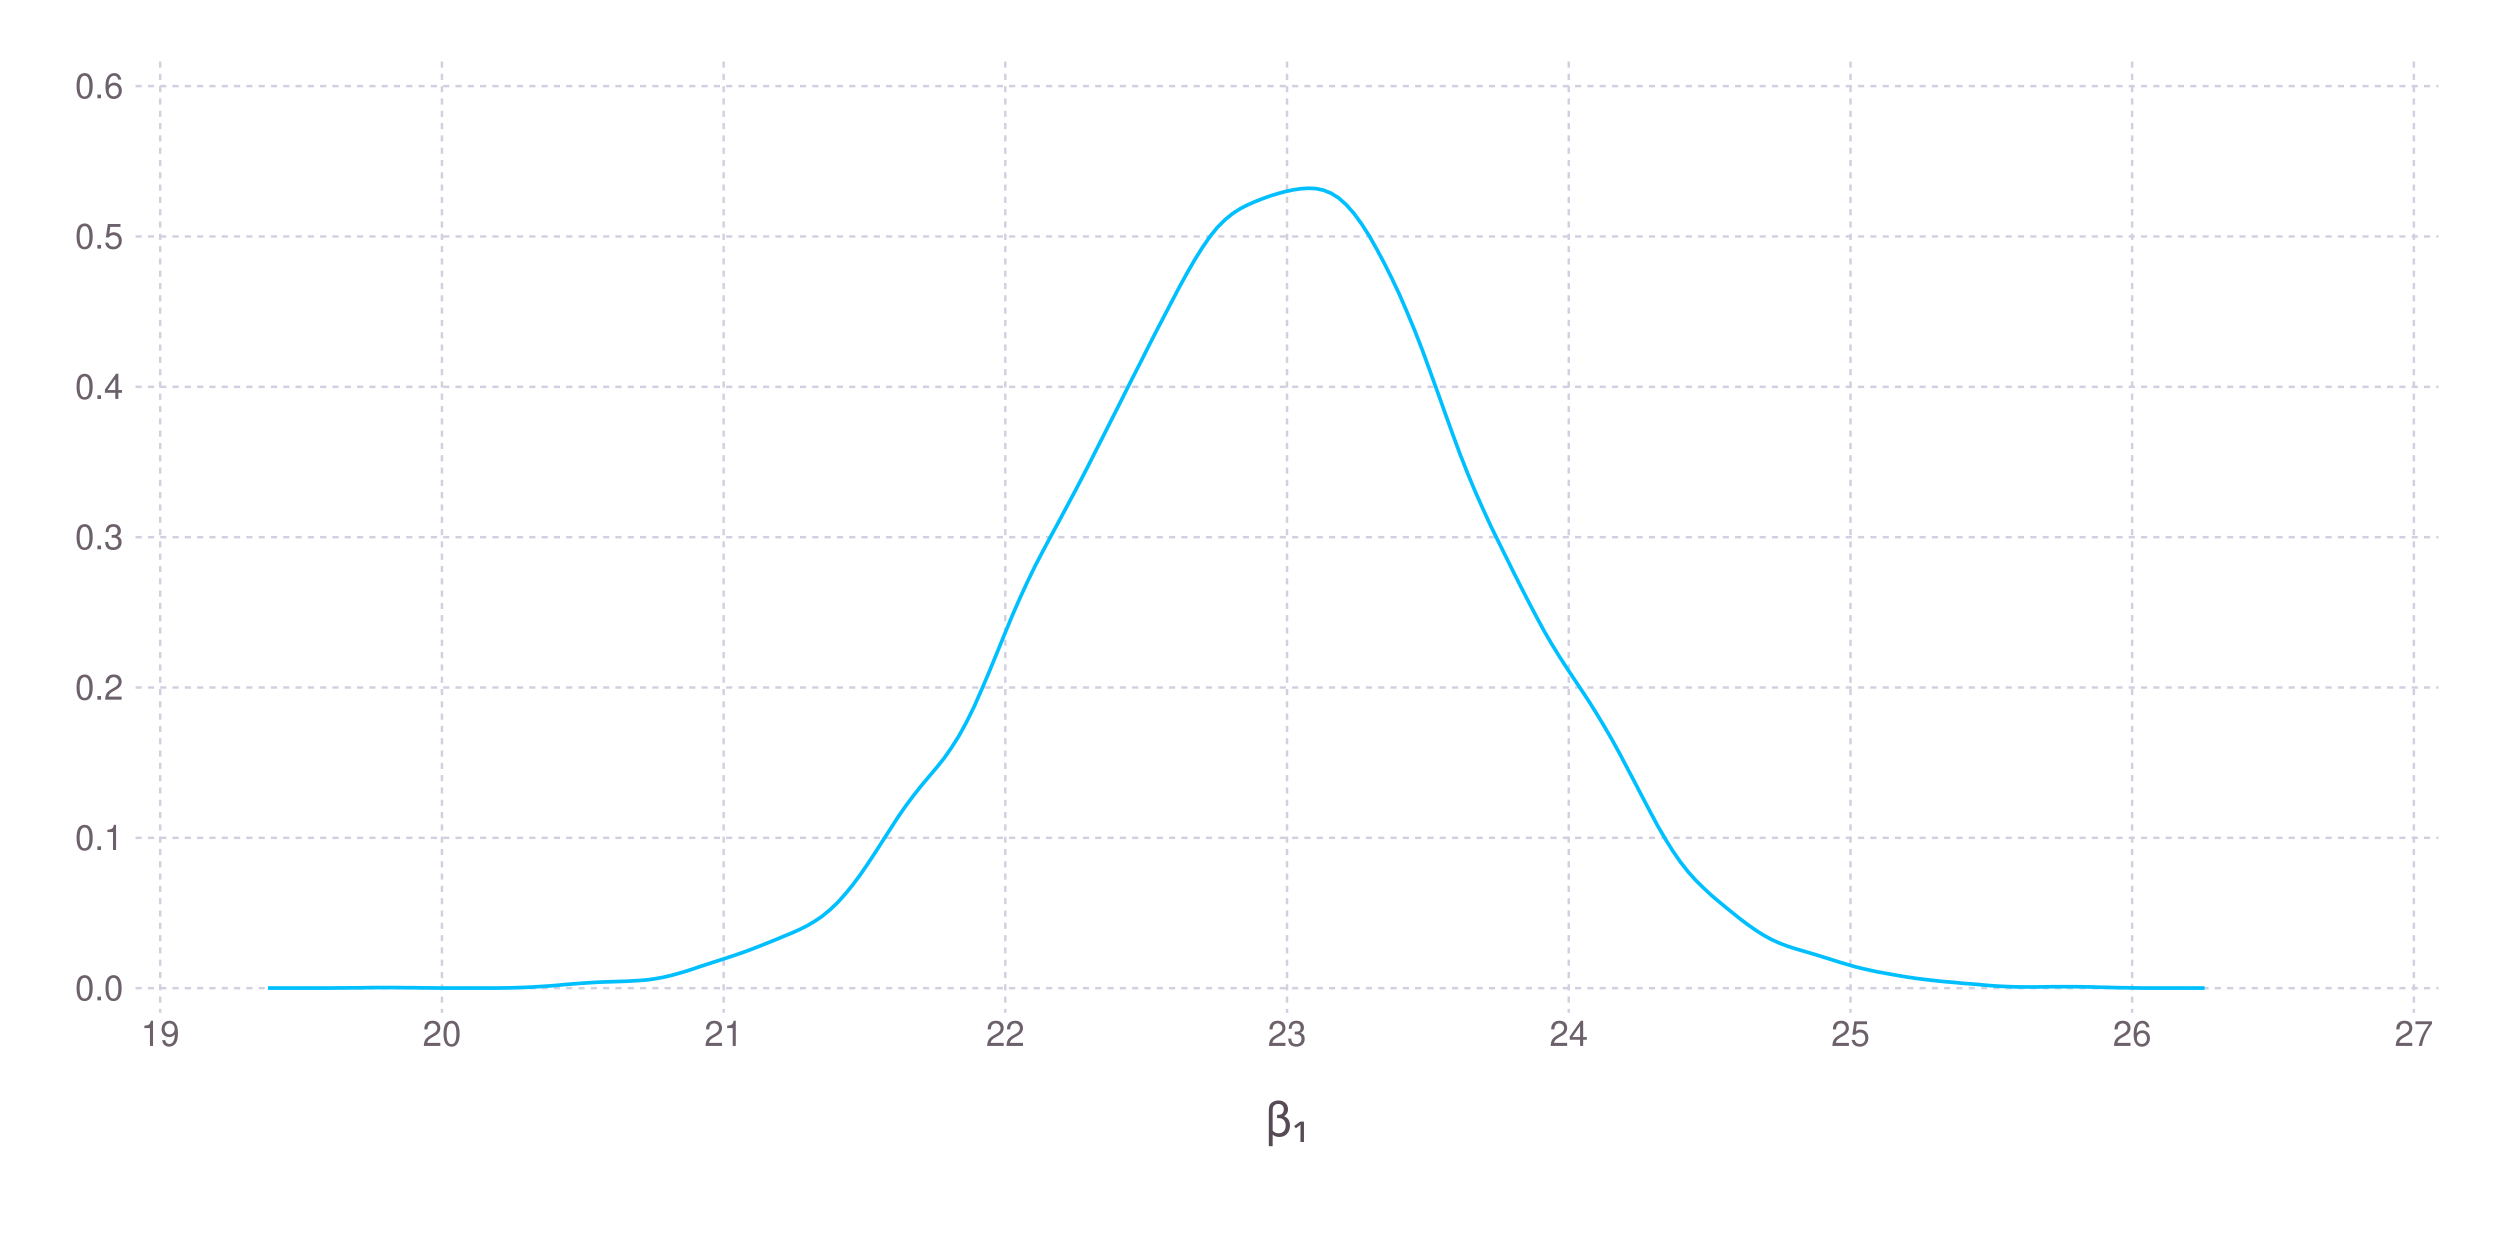
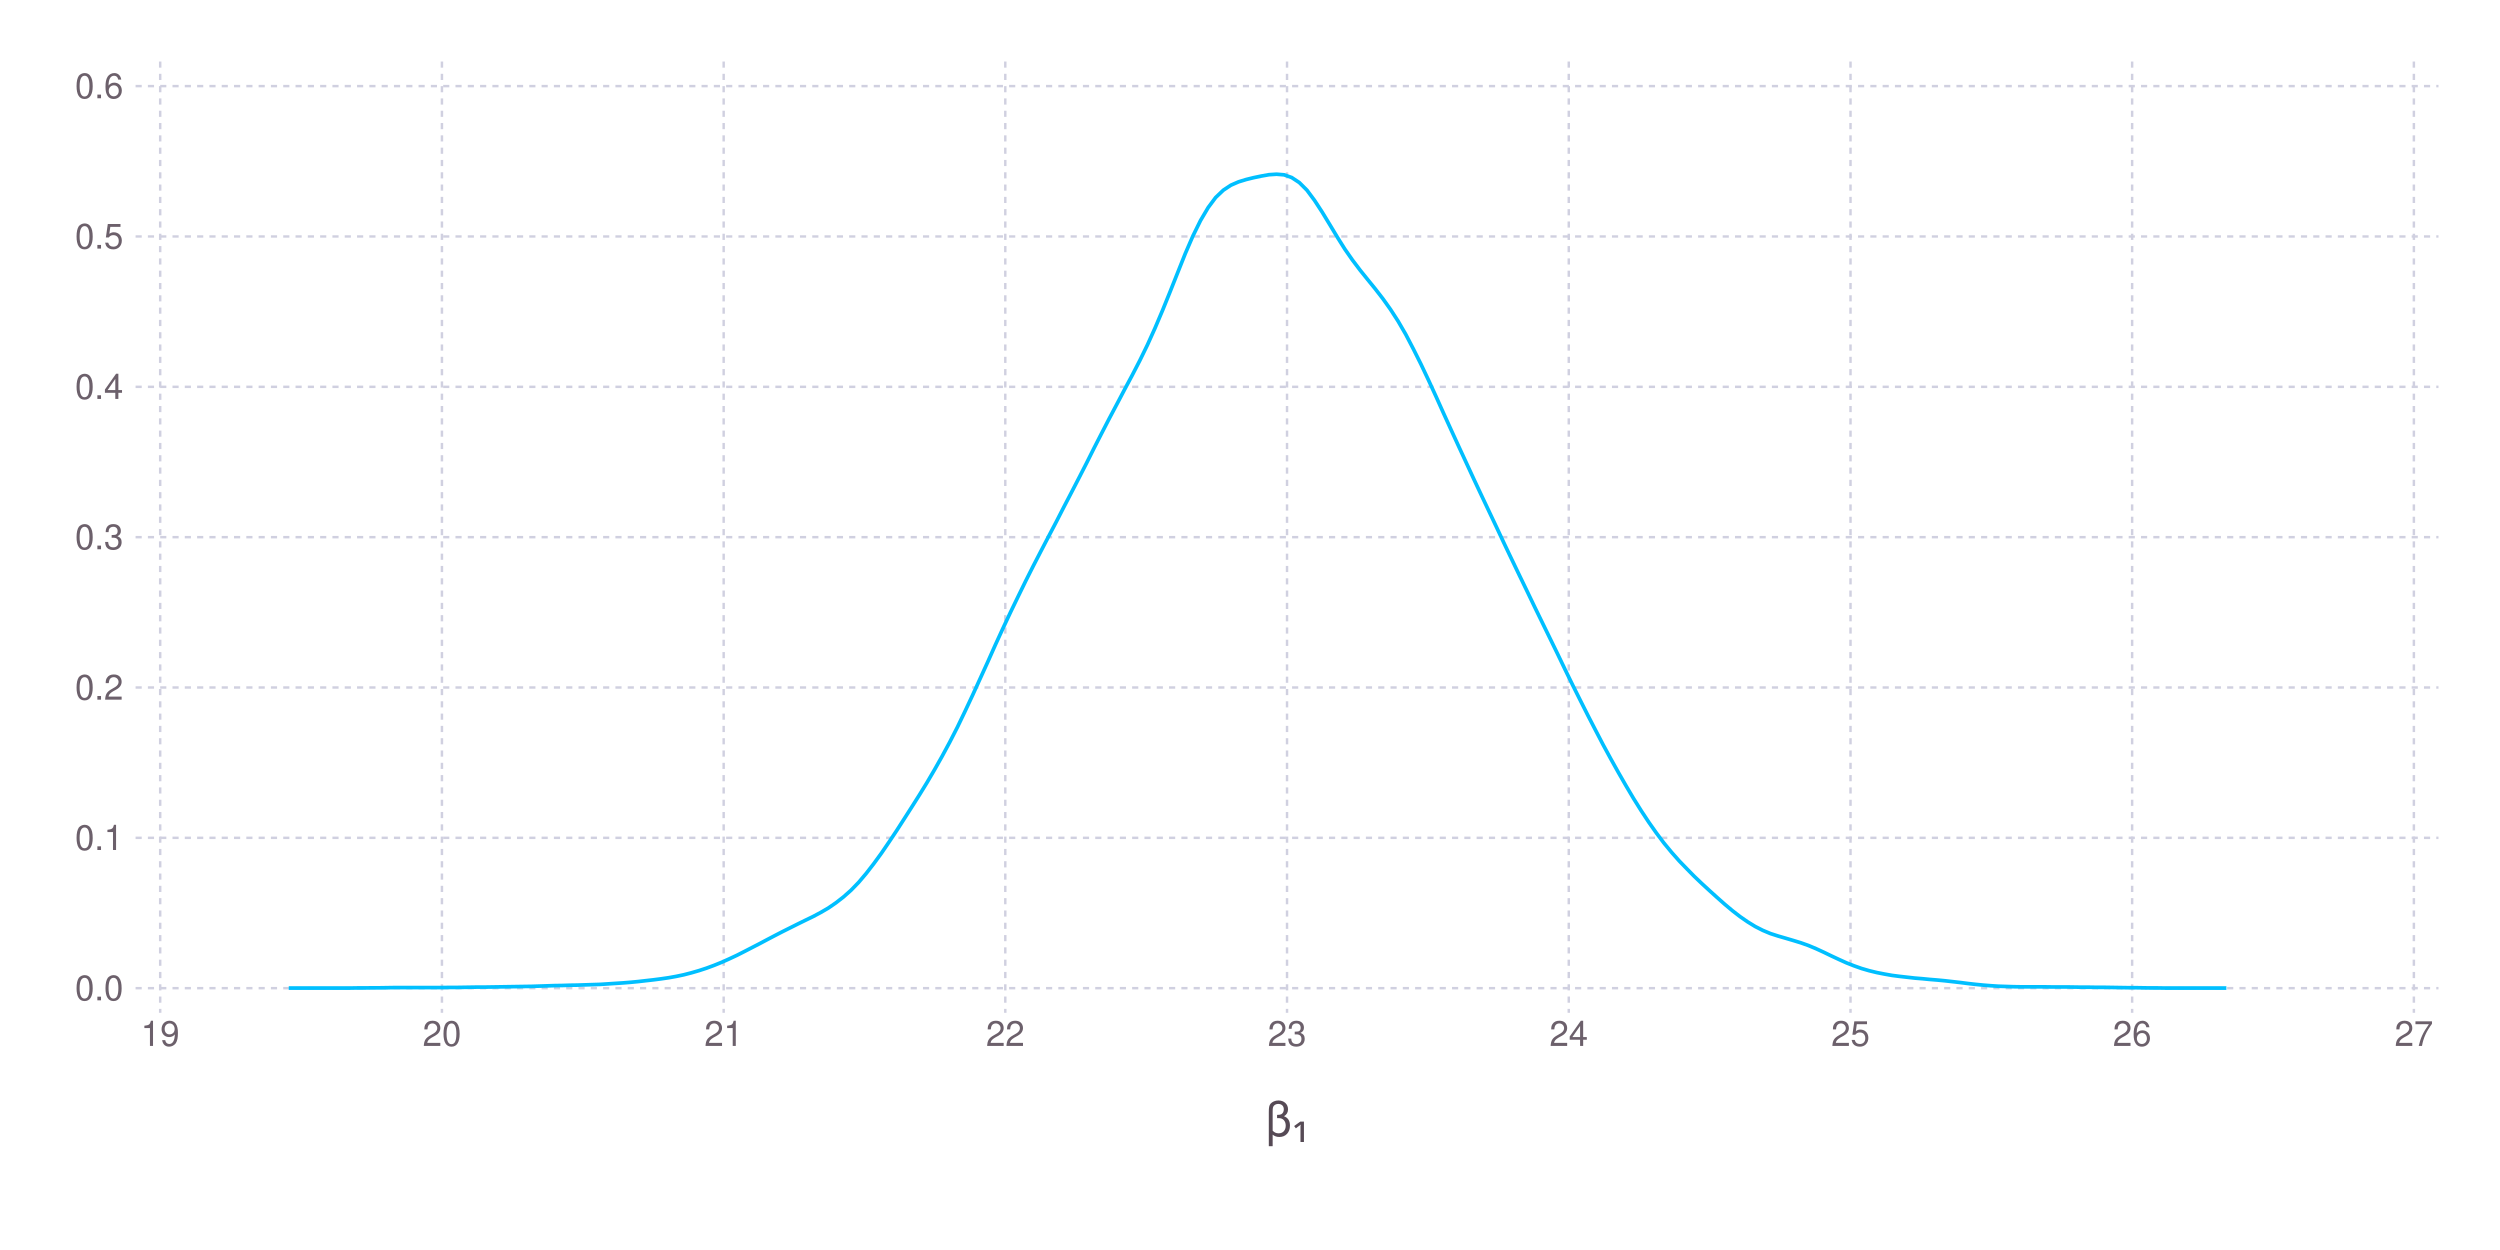
<svg xmlns="http://www.w3.org/2000/svg" version="1.2" width="203.2mm" height="101.6mm" viewBox="0 0 203.2 101.6" stroke="none" fill="#000000" stroke-width="0.3" font-size="3.88">
-   <g class="plotroot xscalable yscalable" id="img-abfcda8b-1">
-     <g font-size="3.88" font-family="'PT Sans','Helvetica Neue','Helvetica',sans-serif" fill="#564A55" stroke="#000000" stroke-opacity="0.000" id="img-abfcda8b-2">
+   <g class="plotroot xscalable yscalable" id="img-3de6bd06-1">
+     <g font-size="3.88" font-family="'PT Sans','Helvetica Neue','Helvetica',sans-serif" fill="#564A55" stroke="#000000" stroke-opacity="0.000" id="img-3de6bd06-2">
      <text x="104.61" y="89.99" text-anchor="middle" dy="0.6em">β₁</text>
    </g>
-     <g class="guide xlabels" font-size="2.82" font-family="'PT Sans Caption','Helvetica Neue','Helvetica',sans-serif" fill="#6C606B" id="img-abfcda8b-3">
+     <g class="guide xlabels" font-size="2.82" font-family="'PT Sans Caption','Helvetica Neue','Helvetica',sans-serif" fill="#6C606B" id="img-3de6bd06-3">
      <text x="13.02" y="83.32" text-anchor="middle" dy="0.6em">19</text>
      <text x="35.92" y="83.32" text-anchor="middle" dy="0.6em">20</text>
      <text x="58.82" y="83.32" text-anchor="middle" dy="0.6em">21</text>
      <text x="81.71" y="83.32" text-anchor="middle" dy="0.6em">22</text>
      <text x="104.61" y="83.32" text-anchor="middle" dy="0.6em">23</text>
      <text x="127.51" y="83.32" text-anchor="middle" dy="0.6em">24</text>
      <text x="150.41" y="83.32" text-anchor="middle" dy="0.6em">25</text>
      <text x="173.3" y="83.32" text-anchor="middle" dy="0.6em">26</text>
      <text x="196.2" y="83.32" text-anchor="middle" dy="0.6em">27</text>
    </g>
-     <g clip-path="url(#img-abfcda8b-4)">
-       <g id="img-abfcda8b-5">
-         <g pointer-events="visible" opacity="1" fill="#000000" fill-opacity="0.000" stroke="#000000" stroke-opacity="0.000" class="guide background" id="img-abfcda8b-6">
+     <g clip-path="url(#img-3de6bd06-4)">
+       <g id="img-3de6bd06-5">
+         <g pointer-events="visible" opacity="1" fill="#000000" fill-opacity="0.000" stroke="#000000" stroke-opacity="0.000" class="guide background" id="img-3de6bd06-6">
          <rect x="11.02" y="5" width="187.18" height="77.32" />
        </g>
-         <g class="guide ygridlines xfixed" stroke-dasharray="0.5,0.5" stroke-width="0.2" stroke="#D0D0E0" id="img-abfcda8b-7">
+         <g class="guide ygridlines xfixed" stroke-dasharray="0.5,0.5" stroke-width="0.2" stroke="#D0D0E0" id="img-3de6bd06-7">
          <path fill="none" d="M11.02,80.32 L 198.2 80.32" />
          <path fill="none" d="M11.02,68.1 L 198.2 68.1" />
          <path fill="none" d="M11.02,55.88 L 198.2 55.88" />
          <path fill="none" d="M11.02,43.66 L 198.2 43.66" />
          <path fill="none" d="M11.02,31.44 L 198.2 31.44" />
          <path fill="none" d="M11.02,19.22 L 198.2 19.22" />
          <path fill="none" d="M11.02,7 L 198.2 7" />
        </g>
-         <g class="guide xgridlines yfixed" stroke-dasharray="0.5,0.5" stroke-width="0.2" stroke="#D0D0E0" id="img-abfcda8b-8">
+         <g class="guide xgridlines yfixed" stroke-dasharray="0.5,0.5" stroke-width="0.2" stroke="#D0D0E0" id="img-3de6bd06-8">
          <path fill="none" d="M13.02,5 L 13.02 82.32" />
          <path fill="none" d="M35.92,5 L 35.92 82.32" />
          <path fill="none" d="M58.82,5 L 58.82 82.32" />
          <path fill="none" d="M81.71,5 L 81.71 82.32" />
          <path fill="none" d="M104.61,5 L 104.61 82.32" />
          <path fill="none" d="M127.51,5 L 127.51 82.32" />
          <path fill="none" d="M150.41,5 L 150.41 82.32" />
          <path fill="none" d="M173.3,5 L 173.3 82.32" />
          <path fill="none" d="M196.2,5 L 196.2 82.32" />
        </g>
-         <g class="plotpanel" id="img-abfcda8b-9">
-           <g stroke-width="0.3" fill="#000000" fill-opacity="0.000" class="geometry" id="img-abfcda8b-10">
-             <g stroke-dasharray="none" stroke="#00BFFF" id="img-abfcda8b-11">
-               <path fill="none" d="M21.78,80.31 L 22.4 80.31 23.01 80.31 23.63 80.31 24.25 80.31 24.86 80.31 25.48 80.31 26.1 80.31 26.72 80.31 27.33 80.3 27.95 80.3 28.57 80.29 29.19 80.29 29.8 80.28 30.42 80.27 31.04 80.27 31.65 80.27 32.27 80.27 32.89 80.28 33.51 80.28 34.12 80.29 34.74 80.3 35.36 80.3 35.98 80.31 36.59 80.31 37.21 80.31 37.83 80.31 38.44 80.31 39.06 80.31 39.68 80.31 40.3 80.31 40.91 80.3 41.53 80.29 42.15 80.27 42.77 80.25 43.38 80.22 44 80.18 44.62 80.14 45.24 80.09 45.85 80.03 46.47 79.98 47.09 79.93 47.7 79.89 48.32 79.85 48.94 79.82 49.56 79.8 50.17 79.78 50.79 79.76 51.41 79.73 52.03 79.69 52.64 79.64 53.26 79.55 53.88 79.44 54.49 79.3 55.11 79.13 55.73 78.95 56.35 78.75 56.96 78.54 57.58 78.34 58.2 78.14 58.82 77.94 59.43 77.74 60.05 77.53 60.67 77.31 61.28 77.08 61.9 76.84 62.52 76.59 63.14 76.34 63.75 76.08 64.37 75.83 64.99 75.55 65.61 75.24 66.22 74.88 66.84 74.46 67.46 73.95 68.08 73.36 68.69 72.68 69.31 71.92 69.93 71.09 70.54 70.2 71.16 69.26 71.78 68.29 72.4 67.33 73.01 66.38 73.63 65.49 74.25 64.66 74.87 63.88 75.48 63.15 76.1 62.42 76.72 61.65 77.33 60.78 77.95 59.8 78.57 58.67 79.19 57.41 79.8 56.02 80.42 54.56 81.04 53.05 81.66 51.53 82.27 50.05 82.89 48.63 83.51 47.29 84.12 46.03 84.74 44.84 85.36 43.68 85.98 42.54 86.59 41.4 87.21 40.24 87.83 39.06 88.45 37.86 89.06 36.65 89.68 35.43 90.3 34.2 90.92 32.98 91.53 31.76 92.15 30.53 92.77 29.32 93.38 28.1 94 26.89 94.62 25.7 95.24 24.51 95.85 23.35 96.47 22.22 97.09 21.14 97.71 20.15 98.32 19.26 98.94 18.49 99.56 17.87 100.17 17.37 100.79 16.97 101.41 16.65 102.03 16.38 102.64 16.14 103.26 15.92 103.88 15.73 104.5 15.56 105.11 15.43 105.73 15.34 106.35 15.3 106.96 15.33 107.58 15.46 108.2 15.71 108.82 16.1 109.43 16.65 110.05 17.35 110.67 18.2 111.29 19.17 111.9 20.25 112.52 21.41 113.14 22.65 113.76 23.97 114.37 25.38 114.99 26.87 115.61 28.46 116.22 30.13 116.84 31.85 117.46 33.59 118.08 35.31 118.69 36.96 119.31 38.53 119.93 40.01 120.55 41.4 121.16 42.73 121.78 44 122.4 45.25 123.01 46.49 123.63 47.72 124.25 48.93 124.87 50.11 125.48 51.24 126.1 52.31 126.72 53.32 127.34 54.28 127.95 55.2 128.57 56.13 129.19 57.07 129.8 58.05 130.42 59.08 131.04 60.15 131.66 61.28 132.27 62.44 132.89 63.62 133.51 64.81 134.13 65.99 134.74 67.13 135.36 68.2 135.98 69.19 136.59 70.07 137.21 70.86 137.83 71.55 138.45 72.16 139.06 72.73 139.68 73.26 140.3 73.77 140.92 74.27 141.53 74.76 142.15 75.22 142.77 75.65 143.39 76.04 144 76.37 144.62 76.65 145.24 76.89 145.85 77.09 146.47 77.27 147.09 77.45 147.71 77.64 148.32 77.83 148.94 78.02 149.56 78.22 150.18 78.4 150.79 78.58 151.41 78.73 152.03 78.87 152.64 79 153.26 79.11 153.88 79.22 154.5 79.33 155.11 79.43 155.73 79.52 156.35 79.6 156.97 79.67 157.58 79.74 158.2 79.8 158.82 79.85 159.43 79.91 160.05 79.96 160.67 80.01 161.29 80.07 161.9 80.12 162.52 80.16 163.14 80.19 163.76 80.21 164.37 80.22 164.99 80.22 165.61 80.22 166.23 80.21 166.84 80.2 167.46 80.2 168.08 80.2 168.69 80.2 169.31 80.21 169.93 80.22 170.55 80.24 171.16 80.25 171.78 80.27 172.4 80.28 173.02 80.29 173.63 80.3 174.25 80.31 174.87 80.31 175.48 80.31 176.1 80.31 176.72 80.31 177.34 80.31 177.95 80.31 178.57 80.31 179.19 80.31" />
+         <g class="plotpanel" id="img-3de6bd06-9">
+           <g stroke-width="0.3" fill="#000000" fill-opacity="0.000" class="geometry" id="img-3de6bd06-10">
+             <g stroke-dasharray="none" stroke="#00BFFF" id="img-3de6bd06-11">
+               <path fill="none" d="M23.47,80.31 L 24.08 80.31 24.7 80.31 25.32 80.31 25.94 80.31 26.55 80.31 27.17 80.31 27.79 80.31 28.41 80.31 29.02 80.3 29.64 80.3 30.26 80.29 30.88 80.29 31.5 80.28 32.11 80.27 32.73 80.27 33.35 80.27 33.97 80.27 34.58 80.27 35.2 80.27 35.82 80.27 36.44 80.26 37.05 80.26 37.67 80.25 38.29 80.24 38.91 80.23 39.52 80.23 40.14 80.22 40.76 80.21 41.38 80.2 41.99 80.19 42.61 80.18 43.23 80.17 43.85 80.15 44.47 80.13 45.08 80.11 45.7 80.1 46.32 80.08 46.94 80.07 47.55 80.05 48.17 80.03 48.79 80.01 49.41 79.97 50.02 79.93 50.64 79.89 51.26 79.84 51.88 79.78 52.49 79.71 53.11 79.64 53.73 79.56 54.35 79.47 54.96 79.36 55.58 79.23 56.2 79.07 56.82 78.89 57.43 78.69 58.05 78.46 58.67 78.21 59.29 77.93 59.91 77.64 60.52 77.33 61.14 77.01 61.76 76.69 62.38 76.36 62.99 76.04 63.61 75.72 64.23 75.41 64.85 75.1 65.46 74.8 66.08 74.5 66.7 74.17 67.32 73.81 67.93 73.39 68.55 72.91 69.17 72.36 69.79 71.72 70.4 71 71.02 70.2 71.64 69.35 72.26 68.44 72.88 67.51 73.49 66.56 74.11 65.59 74.73 64.61 75.35 63.6 75.96 62.56 76.58 61.46 77.2 60.31 77.82 59.1 78.43 57.83 79.05 56.51 79.67 55.15 80.29 53.79 80.9 52.42 81.52 51.07 82.14 49.75 82.76 48.47 83.37 47.22 83.99 45.99 84.61 44.79 85.23 43.6 85.85 42.42 86.46 41.23 87.08 40.04 87.7 38.84 88.32 37.63 88.93 36.41 89.55 35.2 90.17 34 90.79 32.83 91.4 31.67 92.02 30.51 92.64 29.31 93.26 28.04 93.87 26.69 94.49 25.23 95.11 23.7 95.73 22.14 96.34 20.61 96.96 19.18 97.58 17.92 98.2 16.87 98.81 16.05 99.43 15.46 100.05 15.05 100.67 14.78 101.29 14.59 101.9 14.44 102.52 14.31 103.14 14.2 103.76 14.16 104.37 14.21 104.99 14.43 105.61 14.84 106.23 15.46 106.84 16.28 107.46 17.23 108.08 18.25 108.7 19.28 109.31 20.25 109.93 21.14 110.55 21.96 111.17 22.73 111.78 23.48 112.4 24.28 113.02 25.15 113.64 26.11 114.26 27.18 114.87 28.35 115.49 29.59 116.11 30.9 116.73 32.25 117.34 33.61 117.96 34.97 118.58 36.32 119.2 37.66 119.81 38.98 120.43 40.3 121.05 41.61 121.67 42.92 122.28 44.22 122.9 45.52 123.52 46.81 124.14 48.09 124.75 49.36 125.37 50.63 125.99 51.9 126.61 53.17 127.22 54.44 127.84 55.71 128.46 56.95 129.08 58.18 129.7 59.38 130.31 60.55 130.93 61.69 131.55 62.8 132.17 63.88 132.78 64.91 133.4 65.9 134.02 66.84 134.64 67.72 135.25 68.53 135.87 69.28 136.49 69.98 137.11 70.62 137.72 71.24 138.34 71.83 138.96 72.4 139.58 72.96 140.19 73.5 140.81 74.02 141.43 74.5 142.05 74.93 142.67 75.31 143.28 75.62 143.9 75.88 144.52 76.08 145.14 76.26 145.75 76.44 146.37 76.63 146.99 76.85 147.61 77.11 148.22 77.39 148.84 77.69 149.46 77.98 150.08 78.26 150.69 78.5 151.31 78.72 151.93 78.9 152.55 79.05 153.16 79.17 153.78 79.28 154.4 79.36 155.02 79.43 155.64 79.5 156.25 79.55 156.87 79.61 157.49 79.66 158.11 79.72 158.72 79.79 159.34 79.86 159.96 79.94 160.58 80.01 161.19 80.07 161.81 80.12 162.43 80.16 163.05 80.18 163.66 80.2 164.28 80.21 164.9 80.21 165.52 80.21 166.13 80.21 166.75 80.22 167.37 80.22 167.99 80.22 168.6 80.23 169.22 80.24 169.84 80.24 170.46 80.25 171.08 80.25 171.69 80.26 172.31 80.27 172.93 80.28 173.55 80.28 174.16 80.29 174.78 80.3 175.4 80.3 176.02 80.31 176.63 80.31 177.25 80.31 177.87 80.31 178.49 80.31 179.1 80.31 179.72 80.31 180.34 80.31 180.96 80.31" />
            </g>
          </g>
        </g>
      </g>
    </g>
-     <g class="guide ylabels" font-size="2.82" font-family="'PT Sans Caption','Helvetica Neue','Helvetica',sans-serif" fill="#6C606B" id="img-abfcda8b-12">
+     <g class="guide ylabels" font-size="2.82" font-family="'PT Sans Caption','Helvetica Neue','Helvetica',sans-serif" fill="#6C606B" id="img-3de6bd06-12">
      <text x="10.02" y="80.32" text-anchor="end" dy="0.35em">0.0</text>
      <text x="10.02" y="68.1" text-anchor="end" dy="0.35em">0.1</text>
      <text x="10.02" y="55.88" text-anchor="end" dy="0.35em">0.2</text>
      <text x="10.02" y="43.66" text-anchor="end" dy="0.35em">0.3</text>
      <text x="10.02" y="31.44" text-anchor="end" dy="0.35em">0.4</text>
      <text x="10.02" y="19.22" text-anchor="end" dy="0.35em">0.5</text>
      <text x="10.02" y="7" text-anchor="end" dy="0.35em">0.6</text>
    </g>
  </g>
  <defs>
-     <clipPath id="img-abfcda8b-4">
+     <clipPath id="img-3de6bd06-4">
      <path d="M11.02,5 L 198.2 5 198.2 82.32 11.02 82.32" />
    </clipPath>
  </defs>
</svg>
